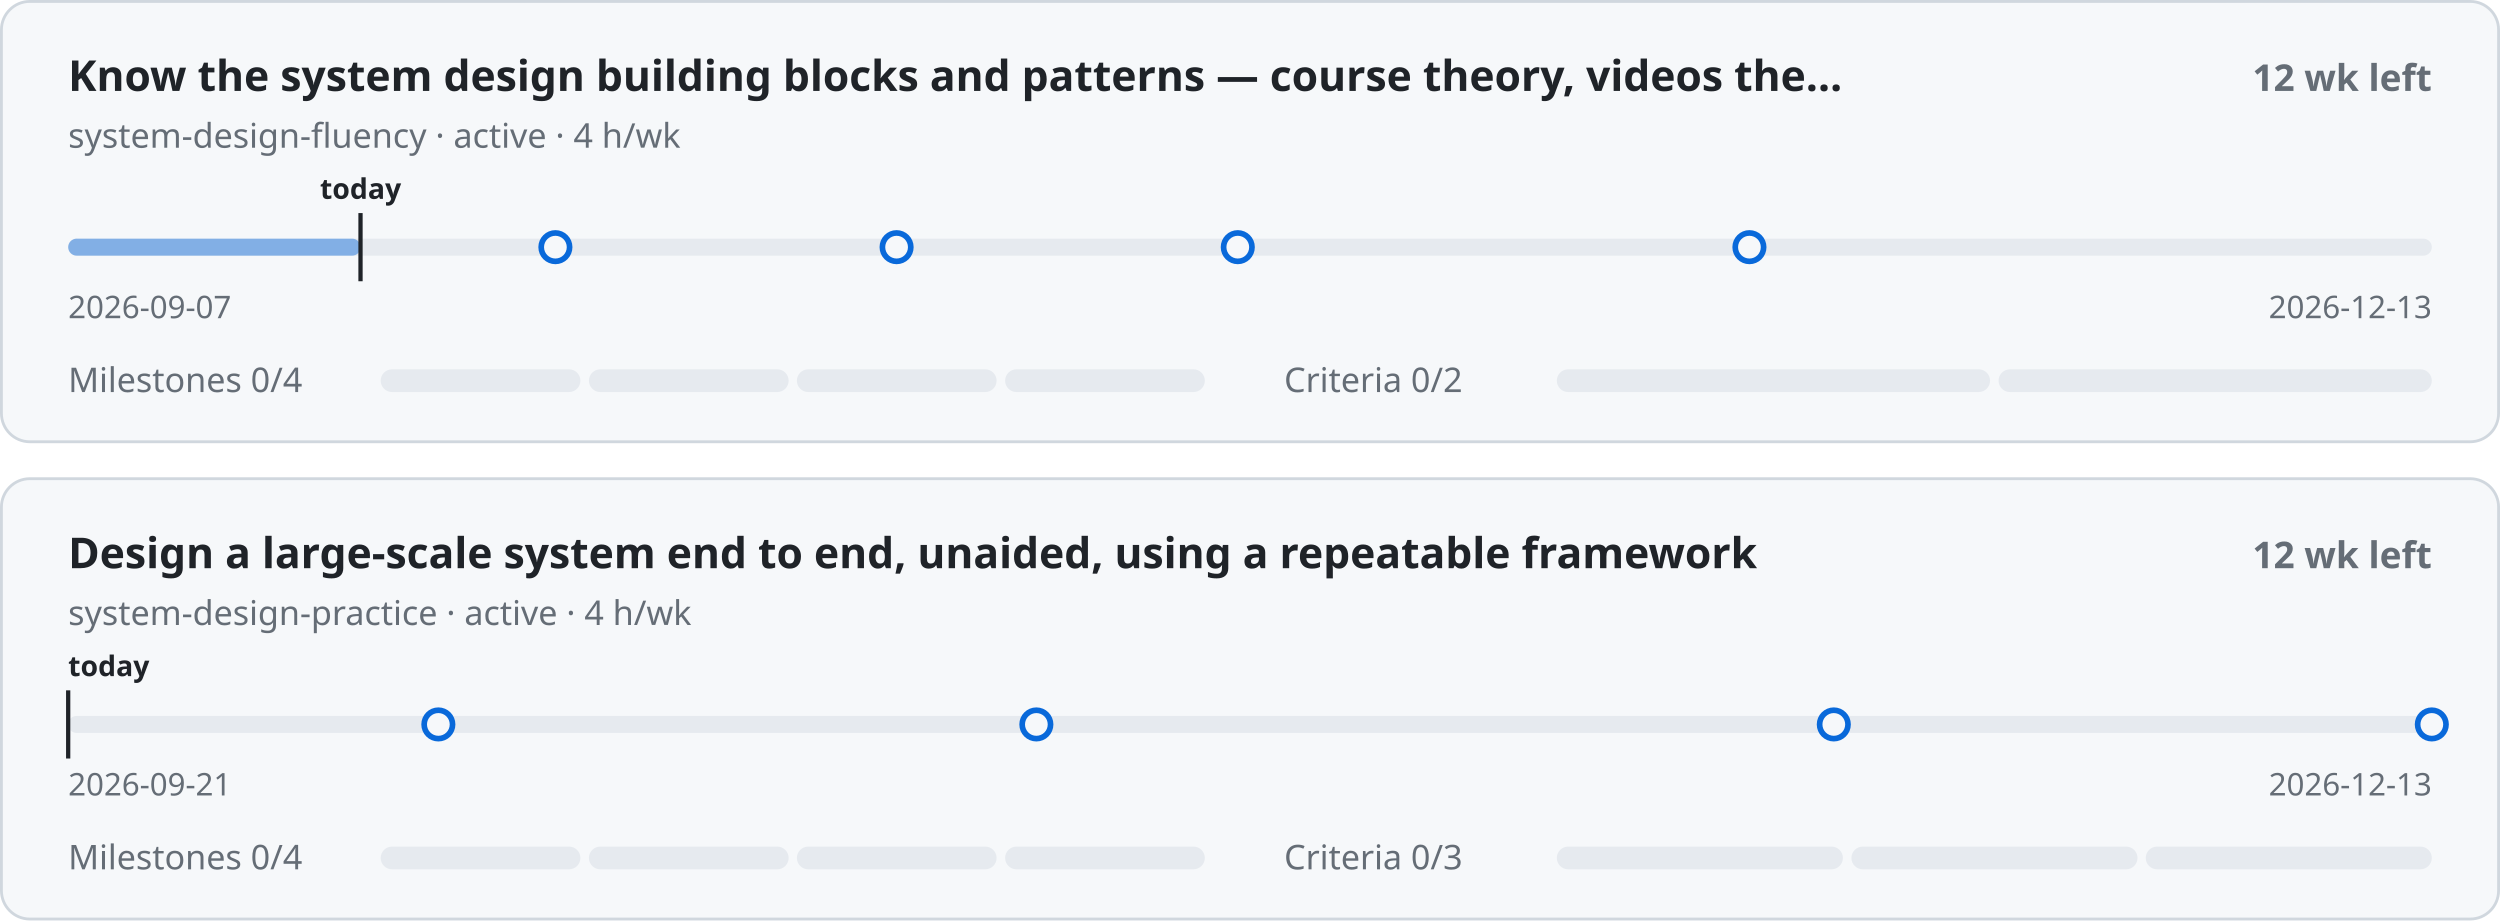
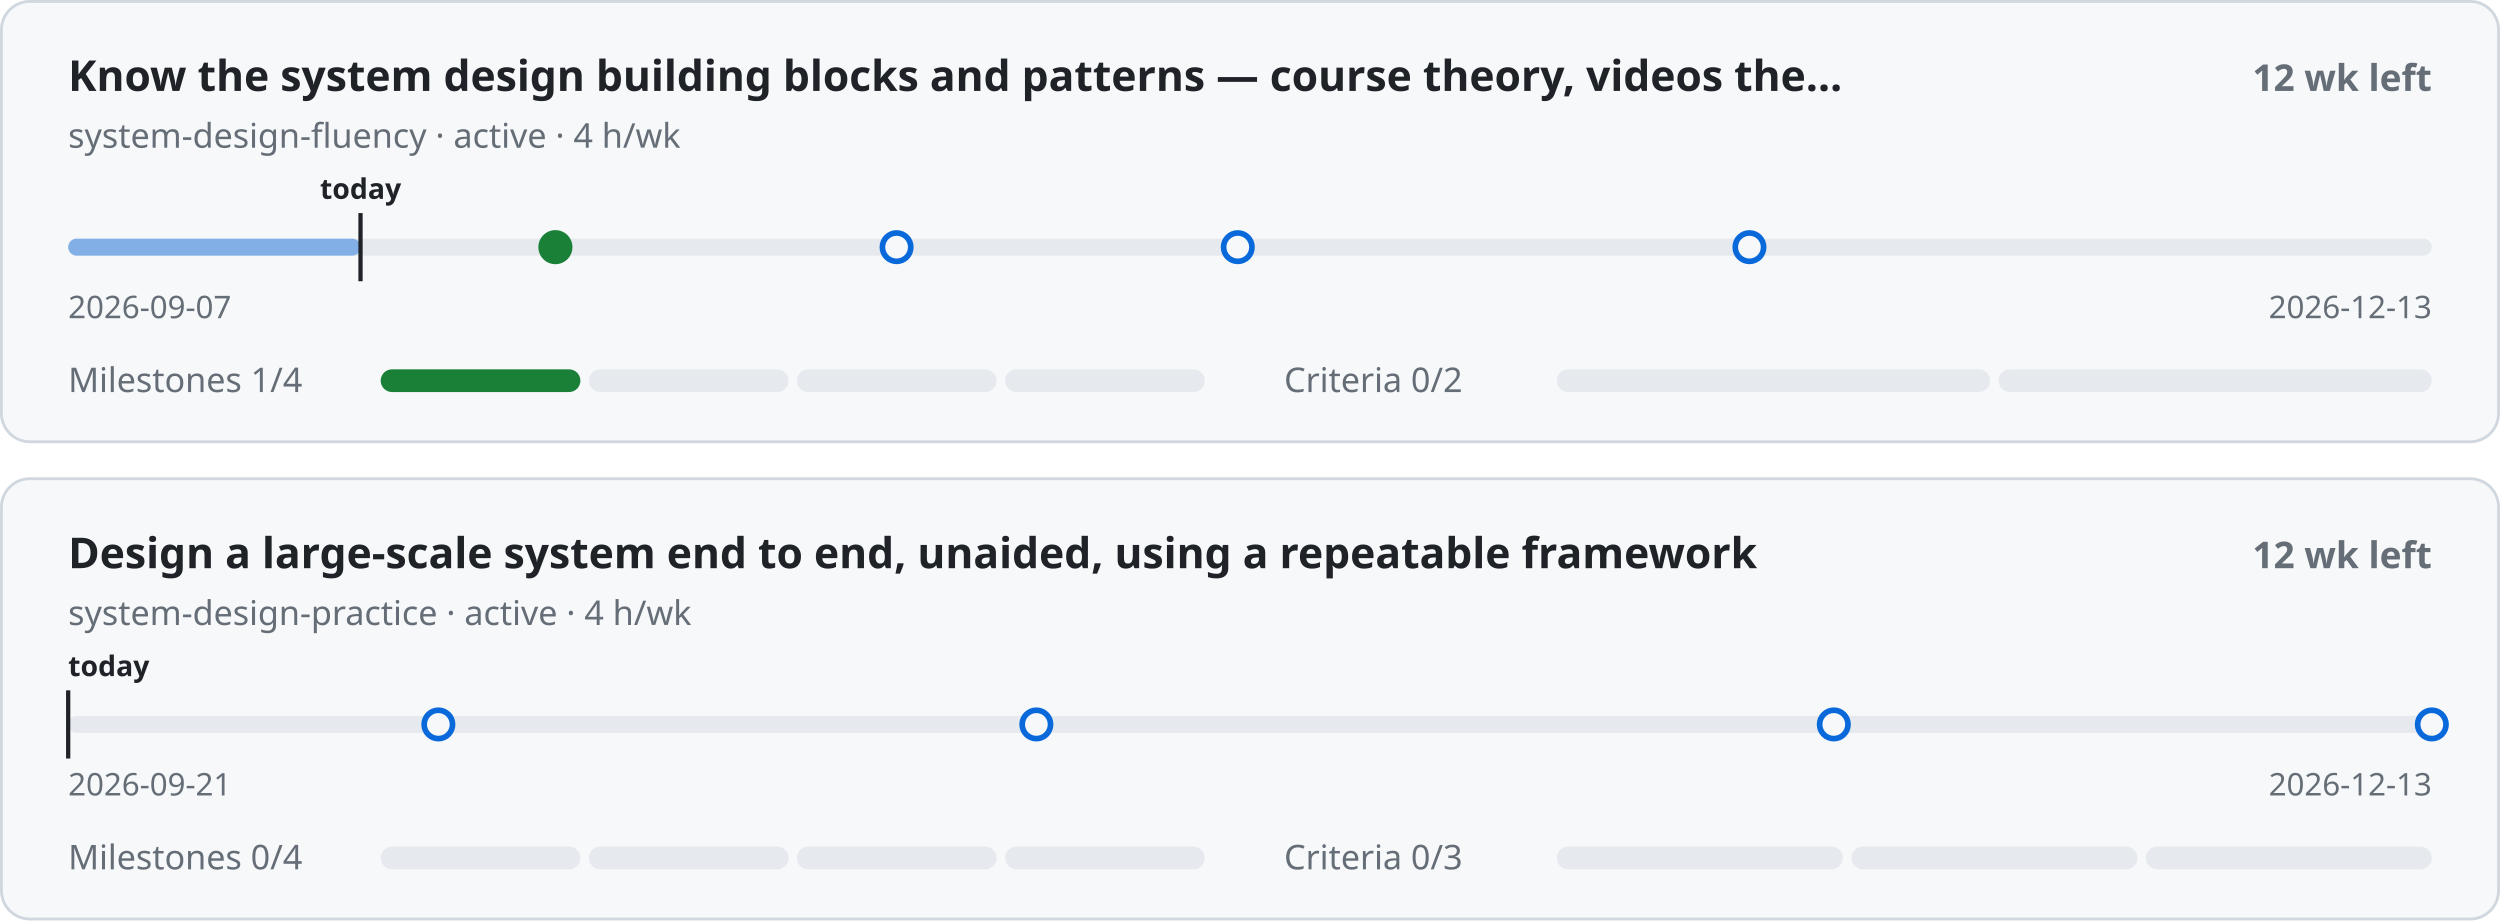
<svg xmlns="http://www.w3.org/2000/svg" width="880" height="324" viewBox="0 0 880 324" font-family="-apple-system, BlinkMacSystemFont, 'Segoe UI', 'Noto Sans', Helvetica, Arial, sans-serif">
  <rect x="0.5" y="0.5" width="879" height="155" rx="10" fill="#f6f8fa" stroke="#d0d7de" />
  <text x="24" y="32" fill="#1f2328" font-size="15" font-weight="600" text-anchor="start">Know the system design building blocks and patterns — course theory, videos the…</text>
  <text x="856" y="32" fill="#656d76" font-size="13" font-weight="600" text-anchor="end">12 wk left</text>
  <text x="24" y="52" fill="#656d76" font-size="12" font-weight="400" text-anchor="start">system-design-fluency · active · 4 h/wk</text>
  <rect x="24" y="84" width="832" height="6" rx="3" fill="#e6eaef" />
  <rect x="24" y="84" width="102.928" height="6" rx="3" fill="#0969da" fill-opacity="0.45" />
  <line x1="126.9" y1="75" x2="126.9" y2="99" stroke="#1f2328" stroke-width="1.5" />
  <text x="126.928" y="70" fill="#1f2328" font-size="10" font-weight="600" text-anchor="middle">today</text>
-   <circle cx="195.5" cy="87" r="5" fill="#f6f8fa" stroke="#0969da" stroke-width="2" />
+   <circle cx="195.5" cy="87" r="6" fill="#1a7f37" />
  <circle cx="315.6" cy="87" r="5" fill="#f6f8fa" stroke="#0969da" stroke-width="2" />
  <circle cx="435.7" cy="87" r="5" fill="#f6f8fa" stroke="#0969da" stroke-width="2" />
  <circle cx="615.8" cy="87" r="5" fill="#f6f8fa" stroke="#0969da" stroke-width="2" />
  <text x="24" y="112" fill="#656d76" font-size="11" font-weight="400" text-anchor="start">2026-09-07</text>
  <text x="856" y="112" fill="#656d76" font-size="11" font-weight="400" text-anchor="end">2026-12-13</text>
-   <text x="24" y="138" fill="#656d76" font-size="12" font-weight="400" text-anchor="start">Milestones 0/4</text>
-   <rect x="134.0" y="130" width="70.3" height="8" rx="4" fill="#e6eaef" />
+   <text x="24" y="138" fill="#656d76" font-size="12" font-weight="400" text-anchor="start">Milestones 1/4</text>
+   <rect x="134.0" y="130" width="70.3" height="8" rx="4" fill="#1a7f37" />
  <rect x="207.3" y="130" width="70.3" height="8" rx="4" fill="#e6eaef" />
  <rect x="280.5" y="130" width="70.3" height="8" rx="4" fill="#e6eaef" />
  <rect x="353.8" y="130" width="70.3" height="8" rx="4" fill="#e6eaef" />
  <text x="452" y="138" fill="#656d76" font-size="12" font-weight="400" text-anchor="start">Criteria 0/2</text>
  <rect x="548.0" y="130" width="152.5" height="8" rx="4" fill="#e6eaef" />
  <rect x="703.5" y="130" width="152.5" height="8" rx="4" fill="#e6eaef" />
  <rect x="0.5" y="168.5" width="879" height="155" rx="10" fill="#f6f8fa" stroke="#d0d7de" />
  <text x="24" y="200" fill="#1f2328" font-size="15" font-weight="600" text-anchor="start">Design a large-scale system end to end, unaided, using a repeatable framework</text>
  <text x="856" y="200" fill="#656d76" font-size="13" font-weight="600" text-anchor="end">12 wk left</text>
  <text x="24" y="220" fill="#656d76" font-size="12" font-weight="400" text-anchor="start">system-design-practice · active · 4 h/wk</text>
  <rect x="24" y="252" width="832" height="6" rx="3" fill="#e6eaef" />
  <rect x="24" y="252" width="0" height="6" rx="3" fill="#0969da" fill-opacity="0.45" />
  <line x1="24.0" y1="243" x2="24.0" y2="267" stroke="#1f2328" stroke-width="1.5" />
  <text x="24" y="238" fill="#1f2328" font-size="10" font-weight="600" text-anchor="start">today</text>
  <circle cx="154.3" cy="255" r="5" fill="#f6f8fa" stroke="#0969da" stroke-width="2" />
  <circle cx="364.8" cy="255" r="5" fill="#f6f8fa" stroke="#0969da" stroke-width="2" />
  <circle cx="645.5" cy="255" r="5" fill="#f6f8fa" stroke="#0969da" stroke-width="2" />
  <circle cx="856.0" cy="255" r="5" fill="#f6f8fa" stroke="#0969da" stroke-width="2" />
  <text x="24" y="280" fill="#656d76" font-size="11" font-weight="400" text-anchor="start">2026-09-21</text>
  <text x="856" y="280" fill="#656d76" font-size="11" font-weight="400" text-anchor="end">2026-12-13</text>
  <text x="24" y="306" fill="#656d76" font-size="12" font-weight="400" text-anchor="start">Milestones 0/4</text>
  <rect x="134.0" y="298" width="70.3" height="8" rx="4" fill="#e6eaef" />
  <rect x="207.3" y="298" width="70.3" height="8" rx="4" fill="#e6eaef" />
  <rect x="280.5" y="298" width="70.3" height="8" rx="4" fill="#e6eaef" />
  <rect x="353.8" y="298" width="70.3" height="8" rx="4" fill="#e6eaef" />
  <text x="452" y="306" fill="#656d76" font-size="12" font-weight="400" text-anchor="start">Criteria 0/3</text>
  <rect x="548.0" y="298" width="100.7" height="8" rx="4" fill="#e6eaef" />
  <rect x="651.7" y="298" width="100.7" height="8" rx="4" fill="#e6eaef" />
  <rect x="755.3" y="298" width="100.7" height="8" rx="4" fill="#e6eaef" />
</svg>
